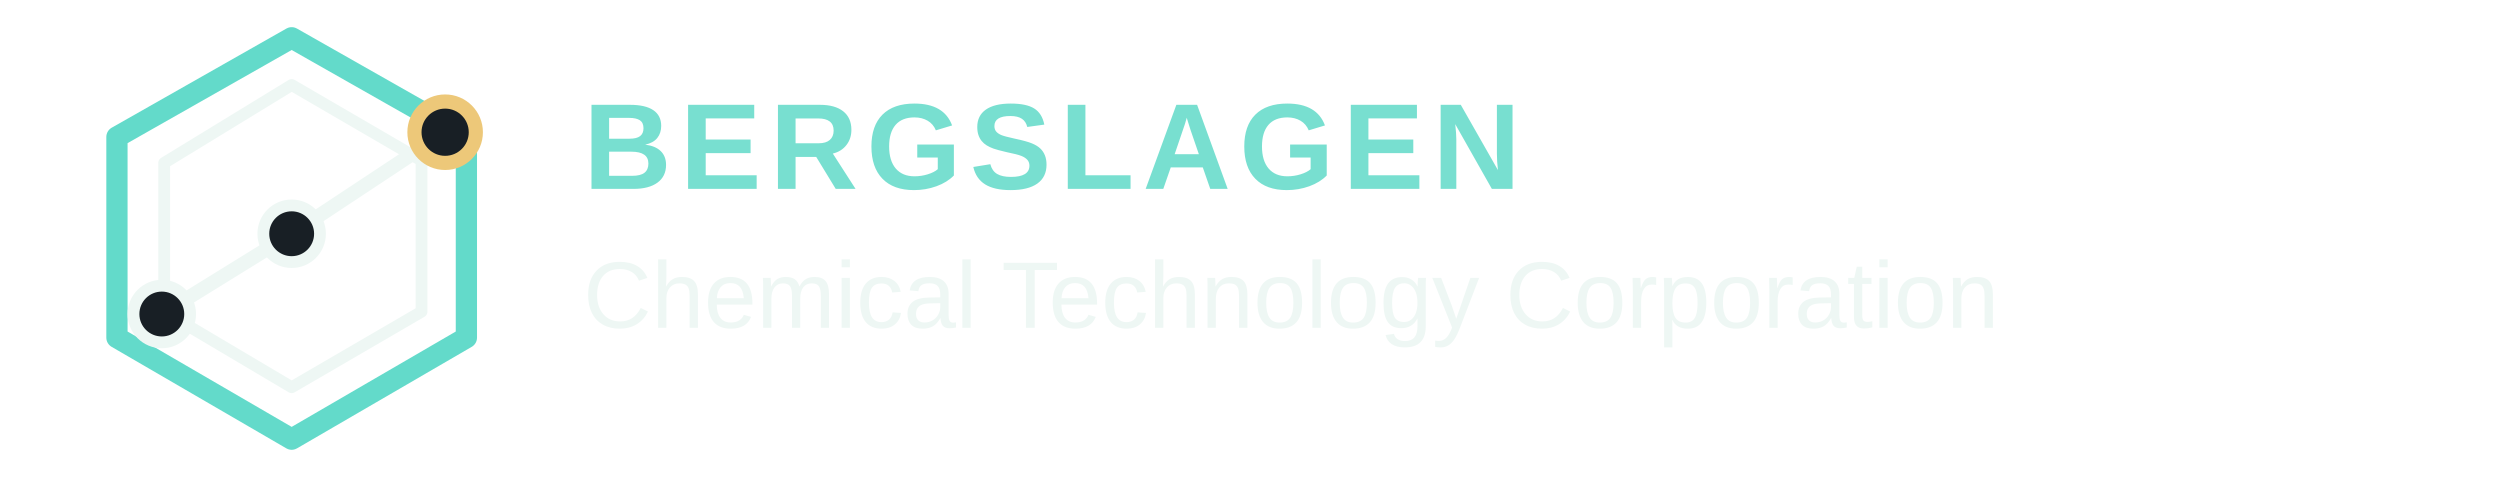
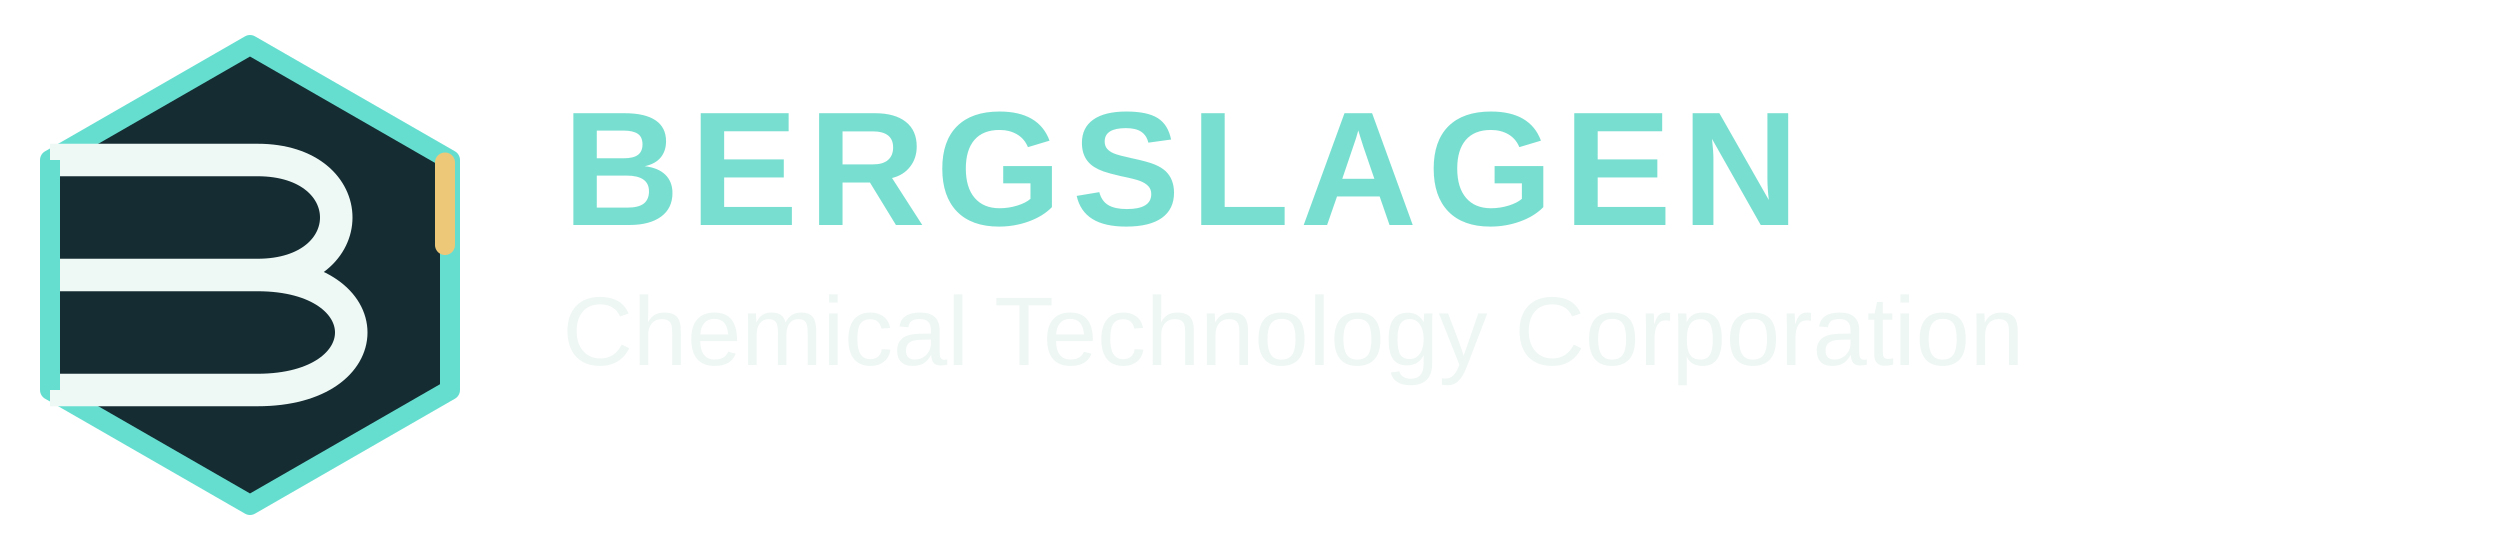
- <svg xmlns="http://www.w3.org/2000/svg" width="900" height="180" viewBox="0 0 900 180">
-   <g transform="translate(-150 0) scale(.85)">
-     <g fill="none" stroke-linejoin="round" stroke-linecap="round">
-       <path d="M300 16 374 58V143L300 186 226 143V58Z" stroke="#63daca" stroke-width="9" />
-       <path d="M300 36 355 68V132L300 164 246 132V69Z" stroke="#eef7f4" stroke-width="5" />
-       <path d="m245 133 55-34 65-43" stroke="#eef7f4" stroke-width="6" />
-       <circle cx="245" cy="133" r="12" fill="#181f25" stroke="#eef7f4" stroke-width="5" />
-       <circle cx="300" cy="99" r="12" fill="#181f25" stroke="#eef7f4" stroke-width="5" />
-       <circle cx="365" cy="56" r="13" fill="#181f25" stroke="#edc879" stroke-width="6" />
-     </g>
+ <svg xmlns="http://www.w3.org/2000/svg" width="1000" height="220" viewBox="0 0 1000 220">
+   <g transform="translate(0 10)">
+     <path d="M100 8 180 54V146L100 192 20 146V54Z" fill="#142c32" stroke="#65ded0" stroke-width="8" stroke-linejoin="round" />
+     <path d="M20 54H103C145 54 145 100 103 100H20M103 100C153 100 153 146 103 146H20" fill="none" stroke="#eef8f5" stroke-width="13" stroke-linejoin="round" />
+     <path d="M20 54V146" stroke="#65ded0" stroke-width="8" />
+     <path d="M178 55V88" stroke="#edc879" stroke-width="8" stroke-linecap="round" />
  </g>
  <g font-family="Arial,sans-serif">
-     <text x="210" y="68" font-size="44" font-weight="bold" letter-spacing="3" fill="#78dfd0">BERGSLAGEN</text>
-     <text x="210" y="118" font-size="34" fill="#eef7f4">Chemical Technology Corporation</text>
+     <text x="225" y="90" font-size="65" font-weight="bold" letter-spacing="4" fill="#78dfd0">BERGSLAGEN</text>
+     <text x="225" y="146" font-size="39" fill="#eef7f4">Chemical Technology Corporation</text>
  </g>
</svg>
